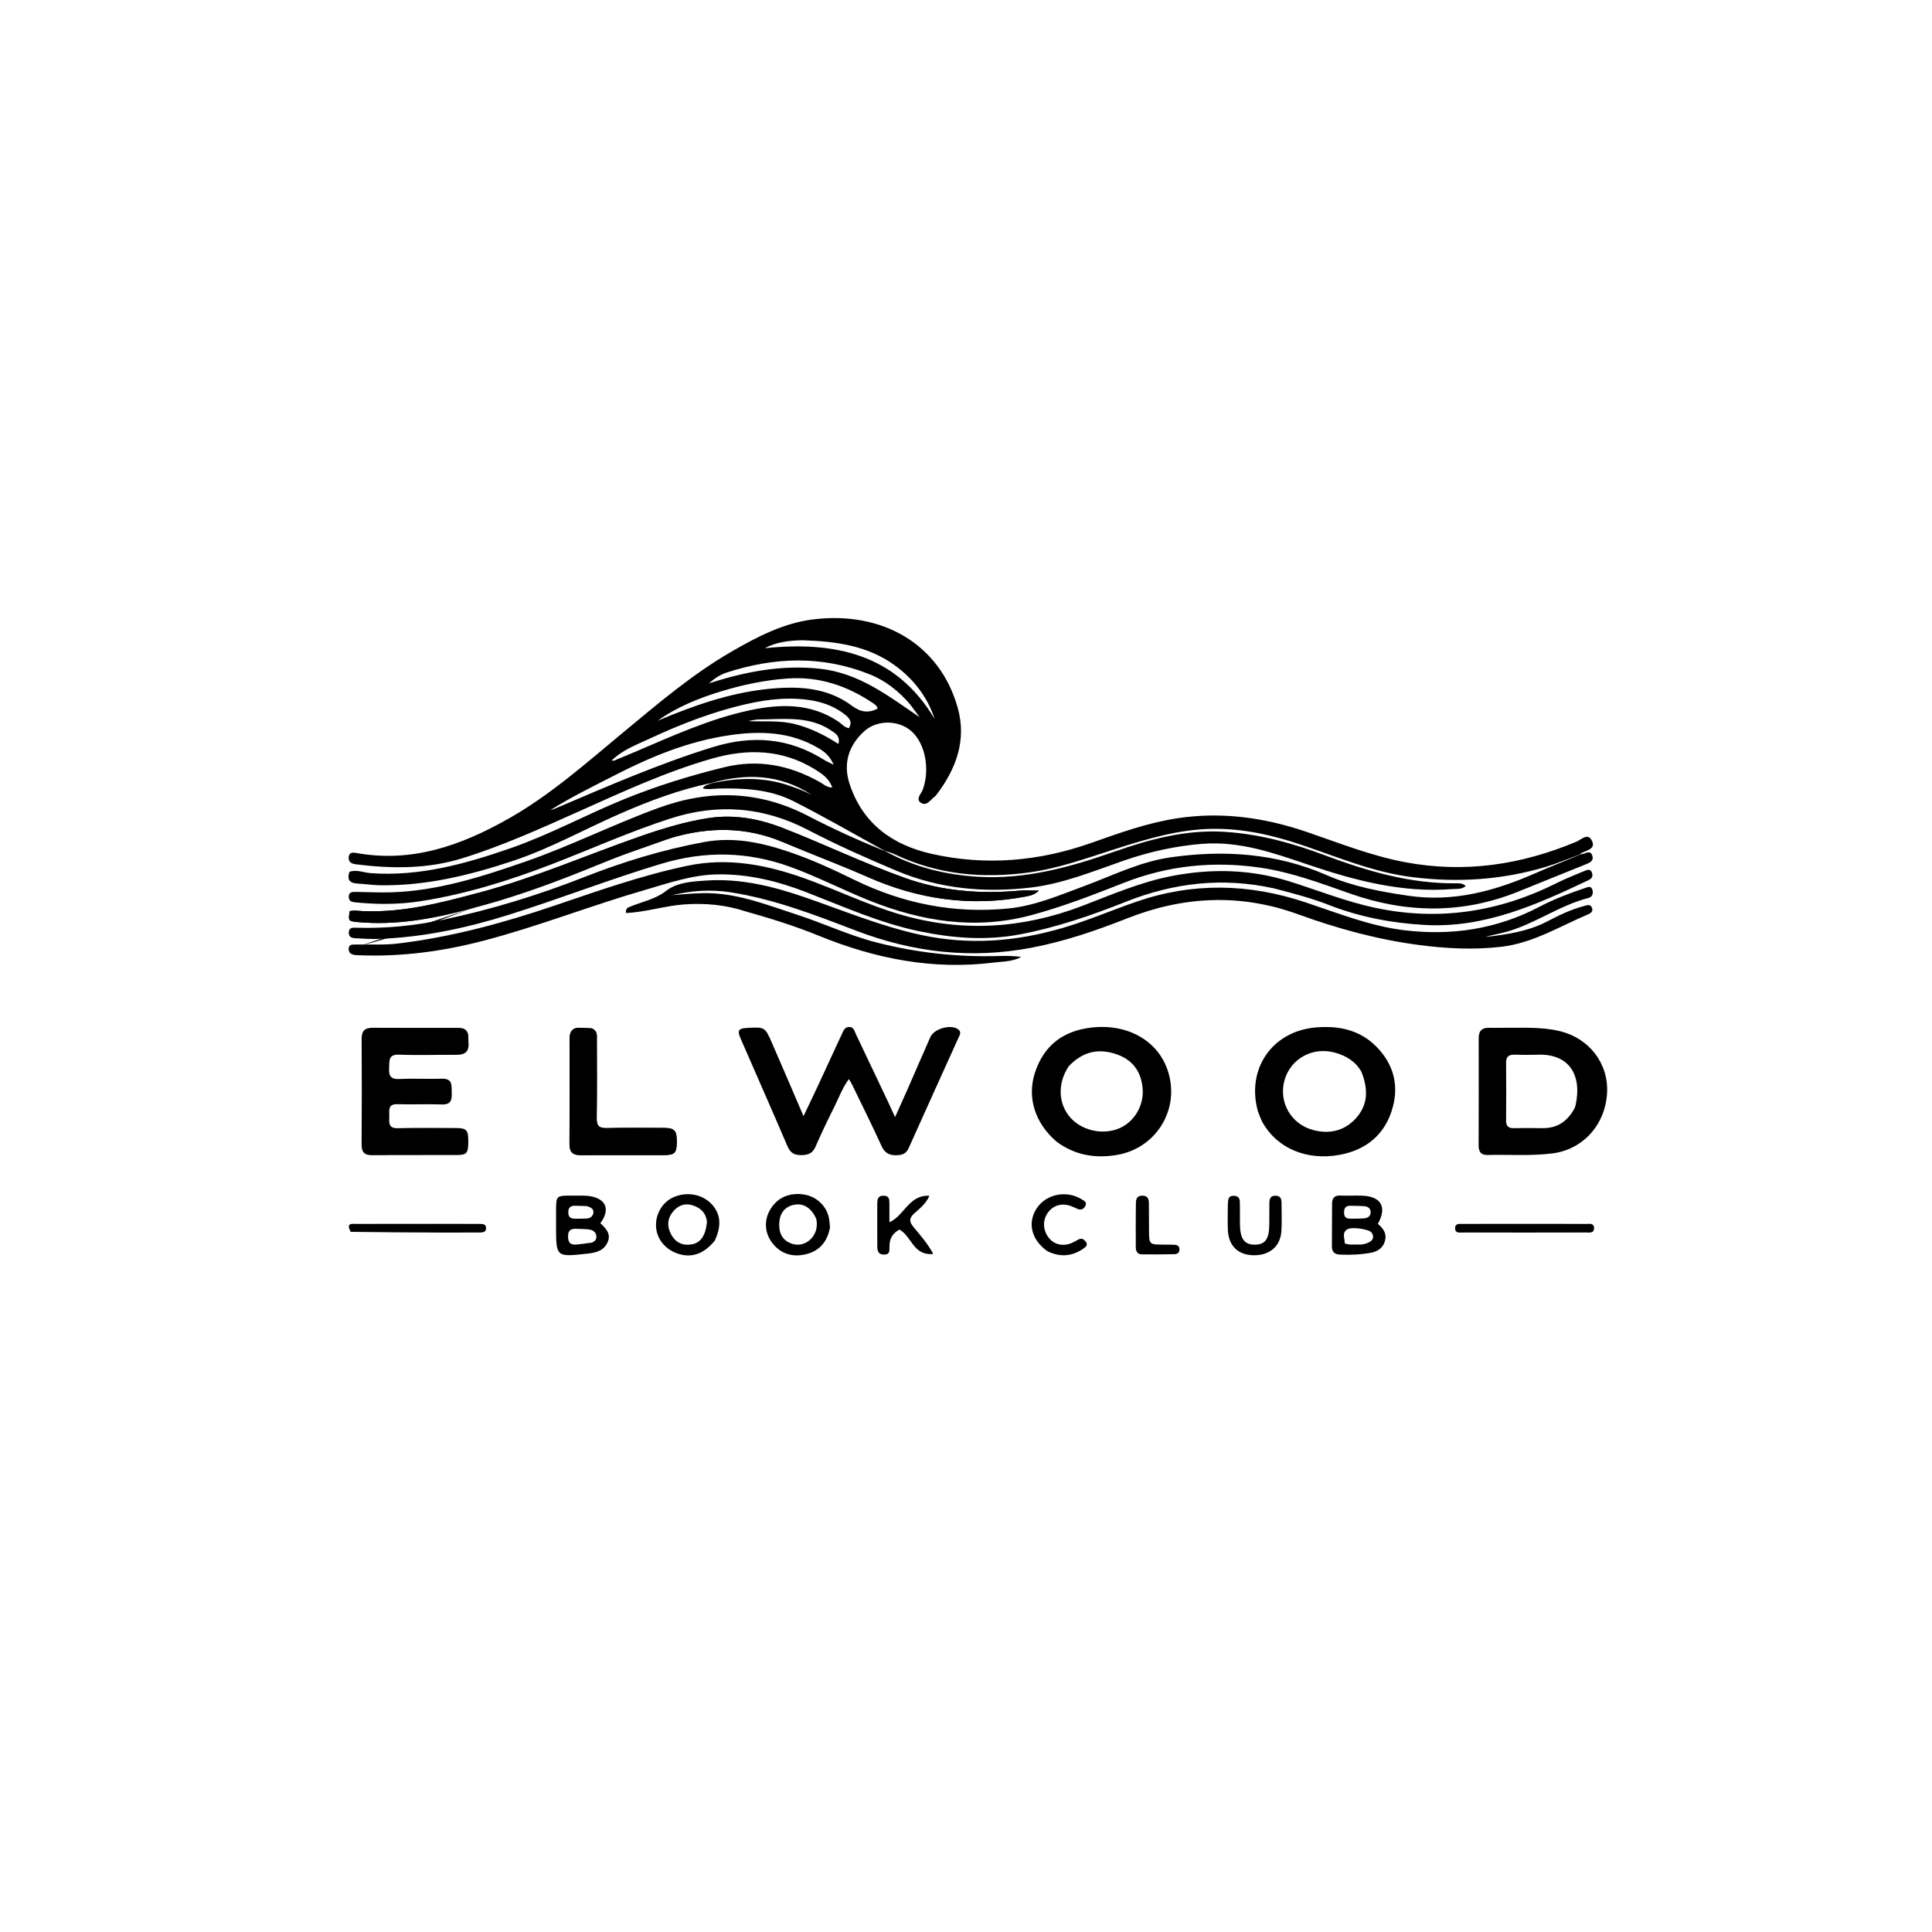
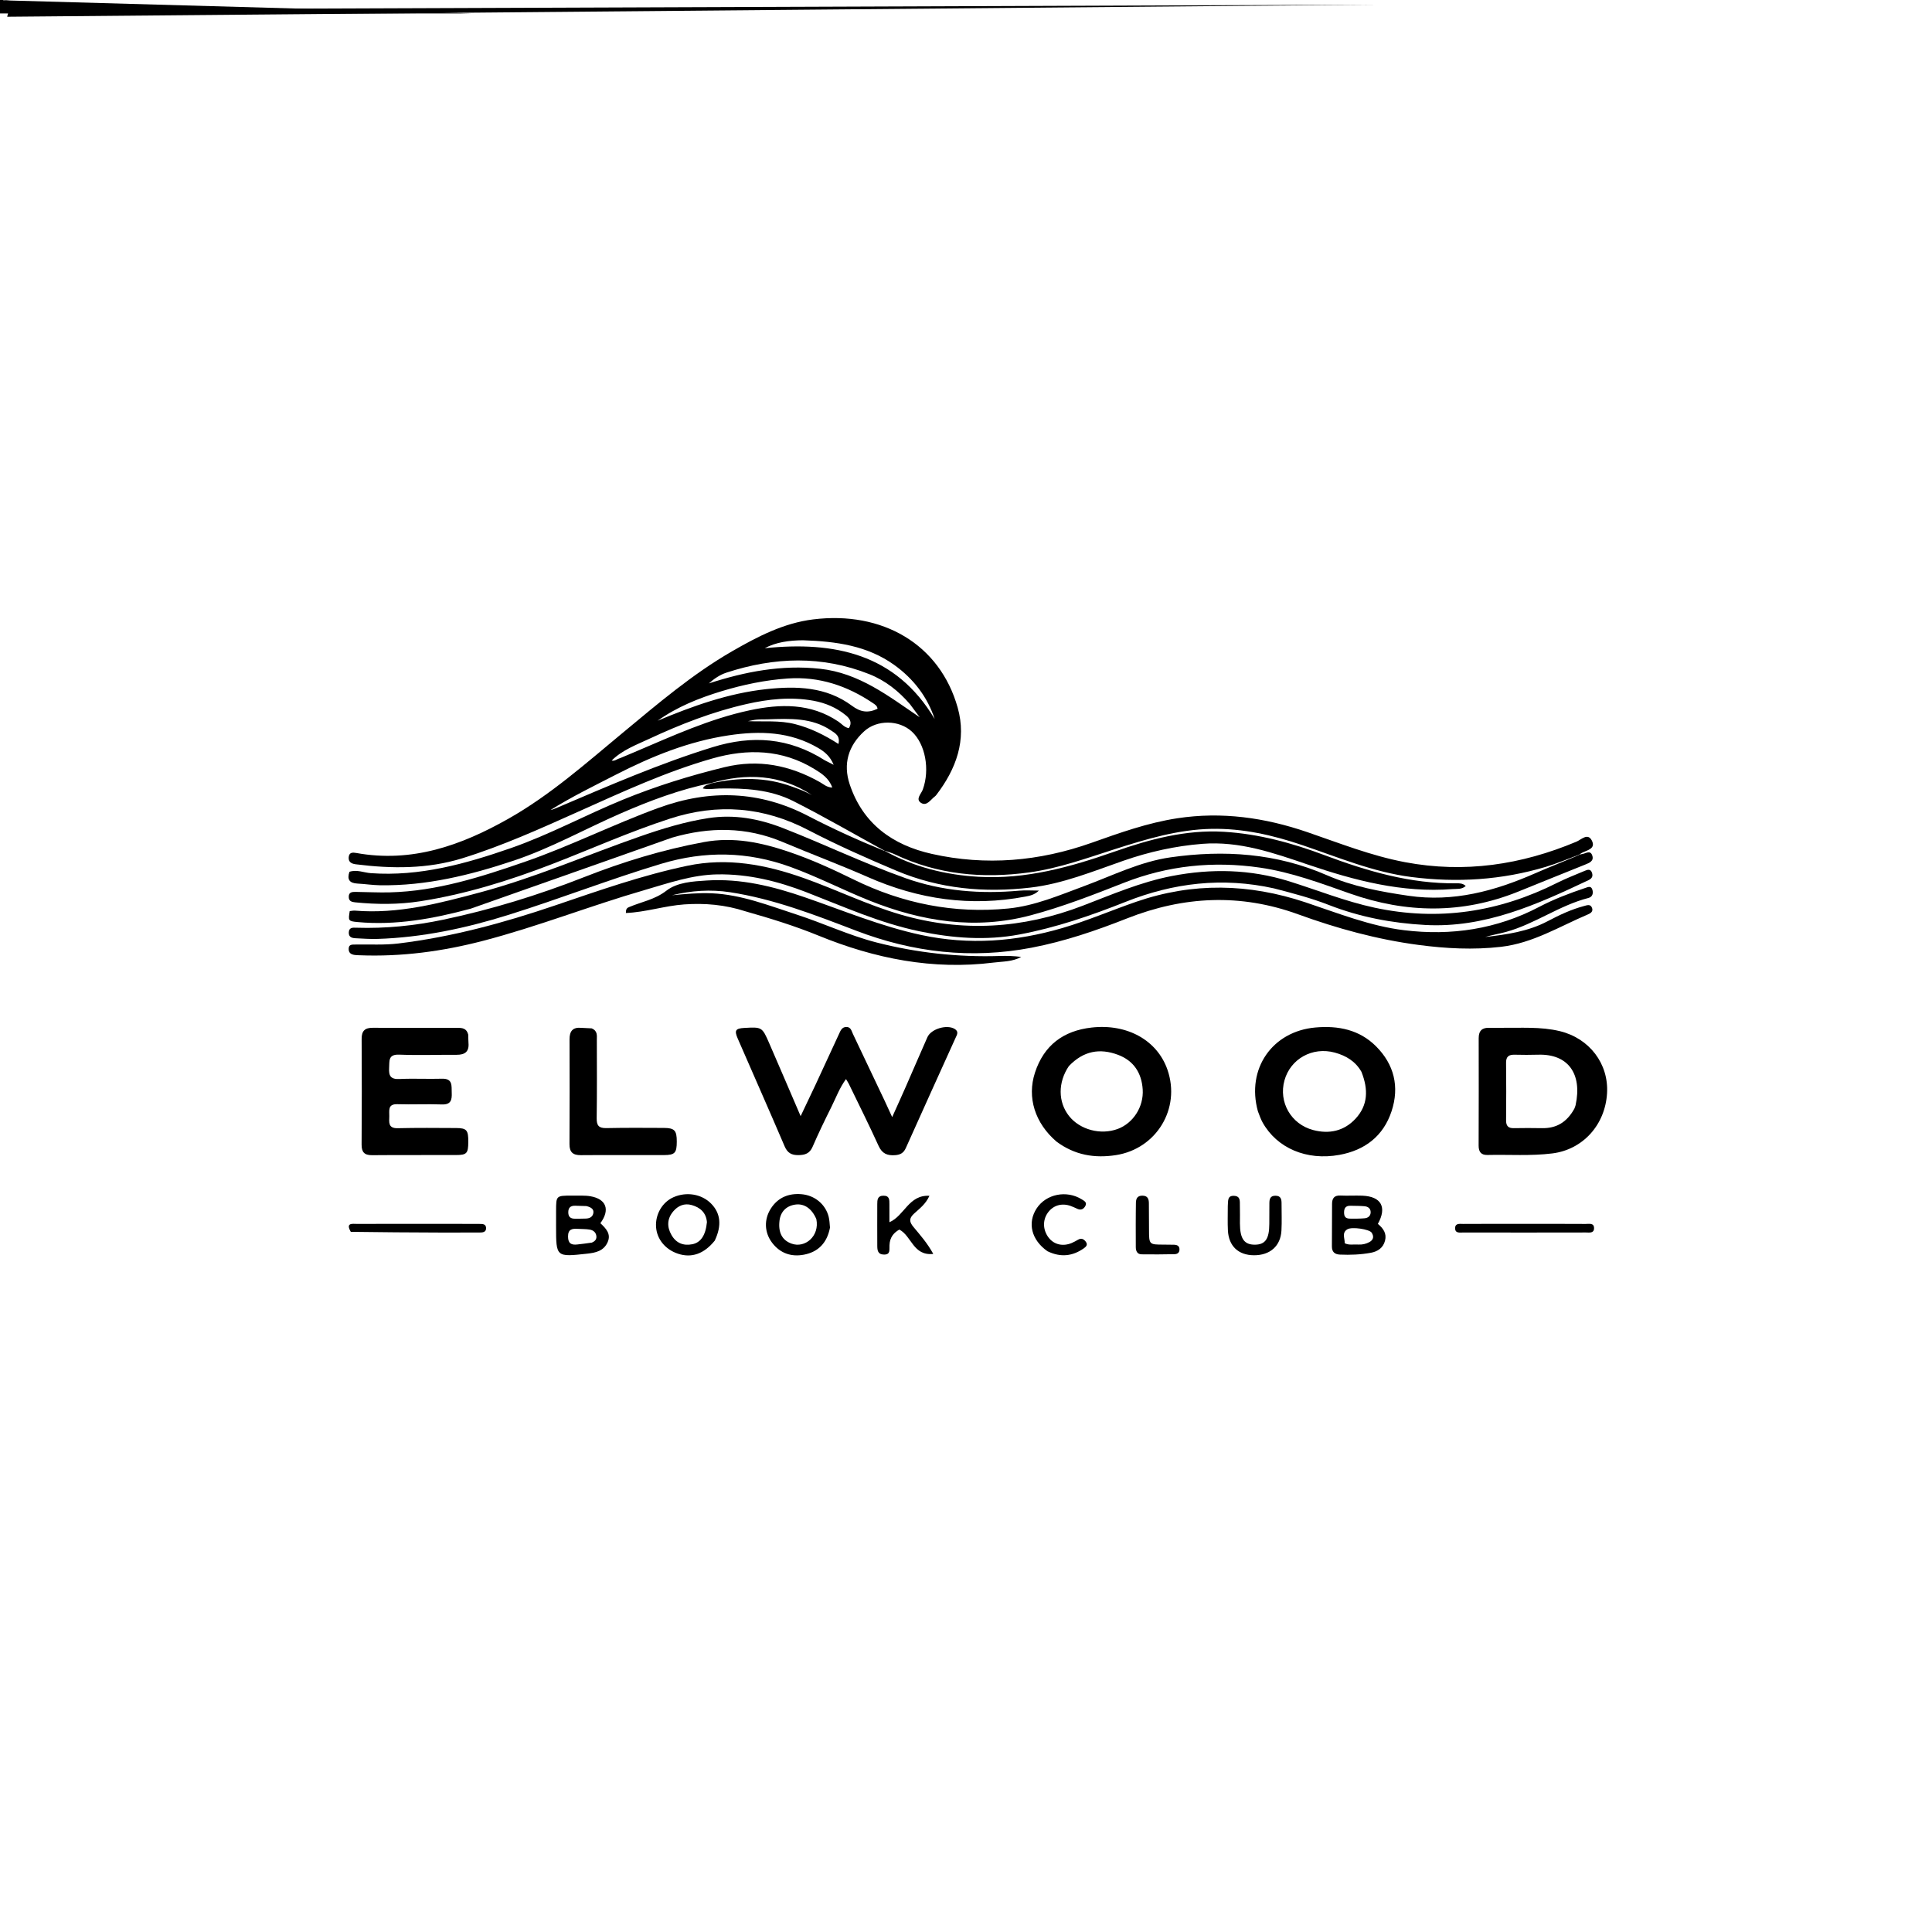
<svg xmlns="http://www.w3.org/2000/svg" viewBox="0 0 1024 1024" xml:space="preserve">
-   <path d="M837.057 452.98c-5.924 2.178-11.753 4.672-17.788 6.479-23.26 6.965-46.942 8.447-71.027 5.4-20.364-2.576-39.074-10.534-58.258-17.016-15.512-5.241-31.349-8.848-47.867-8.532-17.68.34-34.339 5.356-51.008 10.686-15.013 4.8-29.891 10.246-45.638 12.403-24.585 3.366-48.428 1.222-71.12-9.551-1.493-.709-3.1-1.175-5.01-1.801-.355-.047-.325-.02-.325-.02-16.185-8.87-32.156-18.164-48.626-26.47-12.121-6.112-25.573-6.865-38.99-6.633-2.889.05-5.801.678-8.894-.024.99-1.993 2.716-1.85 4.634-2.76 14.907-3.234 28.986-3.31 42.811 1.837 1.865.694 3.754 1.334 5.585 2.108 1.622.686 3.179 1.524 4.764 2.295-16.702-11.05-34.684-11.646-53.296-6.365-16.725 3.412-32.607 9.376-48.182 16.176-18.903 8.254-36.945 18.41-56.619 24.984-23.02 7.691-46.348 13.416-70.815 13.03-3.984-.064-7.956-.69-11.942-.896-4.217-.219-5.627-2.16-4.234-6.238 3.914-1.317 7.61.455 11.346.721 25.872 1.846 50.1-4.902 74.16-13.263 20.52-7.13 39.566-17.548 59.59-25.74 17.428-7.129 35.38-12.705 53.694-17.168 18-4.387 34.635-1.033 50.505 7.885 1.945 1.093 3.674 2.826 6.613 2.913-1.74-5.009-5.698-7.511-9.542-9.859-17.074-10.427-35.41-10.849-53.993-5.553-24.566 7-47.716 17.732-70.966 28.146-20.212 9.053-40.415 18.193-61.605 24.754-18.453 5.712-37.398 5.581-56.38 3.19-1.95-.245-4.04-.947-3.825-3.701.211-2.72 2.146-2.641 4.022-2.302 29.415 5.329 55.463-3.922 80.557-18.103 22.226-12.561 41.137-29.399 60.627-45.553 18.59-15.407 36.979-31.122 58.021-43.253 13.48-7.77 27.306-14.952 42.96-16.891 36.658-4.541 67.125 13.067 76.604 46.787 4.83 17.182-.8 32.494-11.336 46.264-.201.263-.424.528-.69.72-2.3 1.67-4.334 5.457-7.44 3.456-3.043-1.96.167-4.804.98-7.064 3.824-10.611 1.355-24.15-5.84-30.728-6.792-6.208-18.387-6.343-25.174-.187-8.507 7.715-11.328 17.364-7.753 28.125 6.972 20.989 22.79 32.274 43.584 36.924 28.677 6.414 56.856 3.938 84.53-5.854 14.894-5.27 29.79-10.63 45.529-13.037 23.587-3.608 46.459-.336 68.799 7.307 17.155 5.87 33.986 12.59 51.952 15.973 31.498 5.932 61.567 1.401 90.823-10.88 2.537-1.066 5.961-4.814 8.12-.64 2.297 4.442-2.516 5.152-5.318 6.593-.296.152-.57.345-1.102.734-.248.215-.207.191-.207.191M437.22 403.011l4.644 2.358c-1.925-4.623-4.833-6.95-8.145-8.892-14.88-8.725-30.83-9.215-47.404-6.746-21.396 3.187-40.992 11.188-60.044 20.95-11.631 5.96-23.378 11.696-34.493 18.643 1.294-.245 2.454-.774 3.628-1.273 27.107-11.541 54.093-23.328 82.332-32.041 20.81-6.42 40.34-5.162 59.482 7m27.893-27.35c-.14-1.535-1.362-2.272-2.424-2.99-13.622-9.213-28.568-14.206-45.107-13.062-11.952.827-23.67 3.262-35.159 6.757-12.021 3.658-23.567 8.293-33.872 15.634 18.586-7.782 37.478-14.564 57.625-16.747 15.949-1.728 31.808-1.29 45.382 8.825 4.432 3.302 8.407 4.031 13.555 1.582M328.68 401.835c2.604-1.096 5.212-2.184 7.813-3.29 19.88-8.45 39.585-17.529 60.822-22.066 16.225-3.467 32.387-3.907 47.099 6.022 1.722 1.163 3.078 3.017 5.504 3.452 1.852-2.937.601-5.036-1.64-6.861-5.013-4.084-10.789-6.518-17.112-7.68-12.002-2.204-23.913-.887-35.607 1.772-17.89 4.069-34.934 10.709-51.544 18.451-6.885 3.21-14.117 5.837-19.822 11.463 1.637.452 2.61-.75 4.487-1.263m153.606-28.628c-5.97-6.914-12.95-12.472-21.505-15.875-25.14-9.998-50.427-9.108-75.75-.824-3.48 1.14-6.557 3.25-9.318 5.712 19.206-6.218 38.512-9.973 58.888-7.765 20.863 2.262 36.387 14.561 52.837 25.684-1.563-2.134-3.127-4.268-5.152-6.932m-56.68-33.849c-7.32.034-14.415 1.031-20.287 4.215 36.79-3.827 69.484 2.854 90.068 37.522-3.715-11.471-11.085-21.284-21.53-28.738-14.15-10.1-30.511-12.423-48.25-12.999m-18.98 41.905c-1.829.036-3.667-.026-5.485.138-1.576.142-3.13.542-4.692.828 8.404.363 16.739-.525 24.925 1.564 8.16 2.083 15.647 5.78 23.02 10.521 1.036-4.393-1.766-5.705-4.022-7.22-10.054-6.75-21.432-6.248-33.745-5.83z" />
-   <path d="M395.11 483.022c-10.835-3.525-21.55-4.43-32.46-3.666-10.36.726-20.424 4.137-30.908 4.553-.082-2.411.854-2.78 1.787-3.176 6.554-2.783 13.537-3.898 19.636-8.622 5.81-4.5 13.932-4.955 21.51-5.432 18-1.134 35.02 3.084 51.823 8.878 20.446 7.051 40.421 15.416 61.73 19.997 25.447 5.471 50.268 3.54 74.988-3.712 13.285-3.897 25.98-9.4 39.043-13.903 29.988-10.338 59.663-9.683 89.656.31 17.178 5.724 34.173 12.578 52.31 14.786 24.999 3.044 49.072-.548 71.547-12.351 7.866-4.13 16.079-7.242 24.45-10.047 1.373-.46 3.06-1.296 3.746.852.631 1.973.07 3.905-2.054 4.446-15.455 3.936-28.44 13.84-43.77 18.023-3.627.99-7.357 1.597-10.97 2.663 11.414-1.28 22.746-2.896 33.114-8.365 6.197-3.269 12.514-6.258 19.325-8.057 1.603-.423 3.408-1.186 4.213 1.06.658 1.835-.696 2.764-2.147 3.379-15.106 6.401-29.208 15.247-46.094 17.194-14.709 1.697-29.226.92-43.785-1.006-21.894-2.895-43.07-8.697-63.762-16.222-30.578-11.121-60.702-9.673-90.71 2.178-16.42 6.484-33.098 12.173-50.52 15.51-31.966 6.123-62.841 2.557-93.145-9.045-21.756-8.33-43.56-16.808-66.773-20.357-10.253-1.568-20.558-.868-30.696 1.604 6.992-.646 13.996-1.336 21.013-1.032 15.718.68 30.214 6.461 44.915 11.235 14.244 4.625 27.854 11.082 42.419 14.824 21.435 5.508 43.205 7.86 65.32 7.174 3.79-.117 7.587-.016 11.418.489-4.611 2.59-9.756 2.384-14.667 3-32.249 4.041-62.961-2.102-92.748-14.274-12.498-5.107-25.382-9.096-38.755-12.888z" />
-   <path d="M675.26 470.868c-27.278-6.06-53.308-2.958-78.712 7.148-18.271 7.269-36.834 13.635-56.221 17.275-17.788 3.34-35.39 1.97-53.009-1.687-20.87-4.333-40.165-13.042-59.861-20.684-15.163-5.883-30.8-9.741-47.173-9.484-13.482.212-26.121 4.68-38.898 8.386-28.611 8.298-56.366 19.278-85.236 26.809-21.593 5.633-43.386 8.56-65.683 7.675-.831-.033-1.67-.04-2.491-.16-1.806-.267-3.168-1.016-3.175-3.146-.01-2.534 1.784-2.338 3.48-2.373 7.647-.155 15.28.361 22.945-.573 28.402-3.46 55.833-10.935 82.808-20.1 23.169-7.873 46.233-16.019 70.232-21.071 21.25-4.473 41.575-.643 61.697 6.488 17.26 6.117 33.734 14.238 51.38 19.374 32.733 9.527 64.748 7.481 96.43-4.658 15.518-5.947 30.814-12.586 47.291-15.774 20.963-4.055 41.621-3.621 62.12 2.772 15.082 4.704 29.749 10.64 45.296 13.987 33.968 7.314 66.08 2.328 96.883-13.165 4.75-2.39 9.75-4.285 14.648-6.375 1.443-.615 2.999-1.079 3.73.942.652 1.802.153 3.1-1.762 4.007-27.467 13.011-55.076 25.477-86.58 23.771-17.562-.951-34.663-4.192-51.086-10.6-9.332-3.642-18.984-6.175-29.054-8.784z" />
-   <path d="M249.48 481.617c-19.943 5.374-39.698 8.982-60.069 7.083-4.85-.453-4.87-.736-4.043-5.798.896-.087 1.87-.33 2.819-.25 22.863 1.887 44.546-3.851 66.33-9.678 29.043-7.769 56.524-19.838 84.807-29.68 11.765-4.095 23.703-7.761 36.103-9.674 13.76-2.123 26.858.327 39.61 5.3 21.716 8.466 42.741 18.629 64.717 26.459 19.653 7.003 39.914 8.536 60.562 6.69 3.186-.285 6.42-.04 10.318-.04-2.381 2.315-4.836 2.741-7.2 3.19-28.883 5.492-56.537 1.486-83.35-10.313-14.925-6.569-30.223-12.288-45.254-18.624-19.294-8.134-38.792-8.077-58.624-2.317-16.511z" />
-   <path d="M836.998 453.019c.468-.104.948-.283 1.44-.331 1.917-.187 4.44-2.394 5.498.757.972 2.9-1.464 3.887-3.788 4.812-11.906 4.74-23.76 9.613-35.65 14.392-29.47 11.844-59.116 11.436-88.813 1.001-15.701-5.517-31.246-11.392-47.875-13.795-24.762-3.579-48.814-1.122-72.062 8.02-16.28 6.403-32.58 12.77-49.486 17.263-29.377 7.809-57.806 3.261-85.49-7.83-14.056-5.63-27.516-12.627-41.8-17.816-22.755-8.266-45.314-8.63-68.496-1.672-27.284 8.19-53.803 18.584-80.969 27.086-22.662 7.092-45.7 11.997-69.503 12.744-3.82.12-7.655-.175-11.48-.354-1.937-.091-3.743-.521-3.658-3.073.092-2.762 2.19-2.566 3.983-2.51 15.562.494 30.903-1.059 46.143-4.27 25.49-5.37 50.3-13 74.504-22.512 20.667-8.122 41.701-14.573 63.596-18.613 15.771-2.91 30.41.222 45.025 5.166 11.85 4.008 23.195 9.204 34.425 14.718 25.85 12.695 53.221 18.171 81.903 15.317 13.989-1.392 27.02-7.006 40.129-11.856 15.127-5.597 29.703-12.967 45.871-15.262 28.348-4.025 56.064-2.207 82.719 9.437 13.813 6.035 28.547 8.773 43.41 10.945 23.646 3.455 45.539-2.463 66.894-11.83 7.615-3.34 15.379-6.343 23.332-9.737.257-.237.216-.213.198-.197z" />
-   <path d="M468.967 450.992c15.4 8.56 31.993 12.698 49.55 13.72 25.181 1.465 48.817-5.145 72.153-13.323 18.817-6.594 37.858-11.72 58.043-10.52 18.46 1.099 36.094 5.925 53.31 12.383 22.563 8.465 45.467 15.208 69.894 14.922 1.604-.02 3.343-.069 4.956 1.406-2.108 1.959-4.662 1.463-6.998 1.648-26.66 2.106-51.886-4.565-76.718-13.001-18.178-6.176-36.187-12.527-55.872-10.978-14.365 1.131-28.256 4.231-41.84 8.957-16.177 5.629-32.176 12.242-49.292 14.234-24.3 2.828-48.134.718-71.048-8.938-15.809-6.663-31.479-13.619-46.676-21.53-23.716-12.349-47.885-14.336-73.392-6.062-21.427 6.952-41.915 16.175-62.875 24.247-22.57 8.692-45.592 15.834-69.555 19.545-11.407 1.767-22.883 1.713-34.36.556-1.793-.18-3.344-.598-3.398-2.808-.067-2.717 1.901-2.743 3.783-2.723 5.995.066 11.996.394 17.985.244 24.984-.626 48.431-8.183 71.734-16.257 24.089-8.345 46.89-19.876 70.855-28.58 27.151-9.863 53.406-9.043 79.187 4.374 12.994 6.762 26.347 12.792 40.254 18.46.369.06.339.033.32.024zM470.496 583.599a2793.75 2793.75 0 0 1 3.905 8.488c2.58-5.748 4.87-10.758 7.084-15.802 3.883-8.843 7.677-17.725 11.59-26.555 1.97-4.443 10.427-6.9 14.516-4.335 2.287 1.435 1.094 3.165.36 4.79-8.774 19.422-17.612 38.813-26.304 58.27-1.209 2.706-2.98 3.624-5.757 3.814-4.077.28-6.812-.799-8.674-4.894-5.027-11.062-10.478-21.932-15.775-32.871-.353-.729-.82-1.402-1.515-2.576-3.457 4.739-5.305 9.875-7.703 14.685-3.489 7-6.912 14.045-10.012 21.223-1.545 3.577-4.034 4.36-7.498 4.4-3.574.04-5.784-1.088-7.293-4.618-8.181-19.135-16.621-38.158-24.915-57.246-1.847-4.249-1.1-5.297 3.54-5.55 9.36-.512 9.417-.537 13.237 8.232 5.448 12.504 10.8 25.049 16.601 38.524 2.864-6.031 5.413-11.316 7.89-16.635 4.148-8.905 8.249-17.833 12.374-26.75.839-1.813 1.53-3.893 4.022-3.878 2.366.013 2.698 2.16 3.457 3.755 5.582 11.725 11.14 23.461 16.87 35.529zM795.053 544.759c10.94.138 21.444-.719 31.761 1.788 15.628 3.797 25.876 17.281 24.957 32.875-.996 16.875-12.888 29.903-29.009 31.913-11.44 1.427-22.923.548-34.384.823-3.436.082-4.682-1.73-4.672-4.976.053-18.963.087-37.927.03-56.89-.012-4.111 1.937-5.715 5.836-5.534 1.66.077 3.326.005 5.48 0m39.375 42.893c.227-.625.53-1.234.67-1.879 3.604-16.579-3.923-27.243-19.806-26.76-4.155.126-8.32.113-12.476.009-3.041-.076-4.607.904-4.567 4.27.123 10.147.103 20.297.006 30.444-.028 2.951 1.062 4.272 4.07 4.214 4.99-.096 9.983-.094 14.972-.001 7.54.139 13.116-3.037 17.13-10.297zM248.17 548.367c.083 1.778.018 3.117.138 4.44.416 4.598-1.918 6.278-6.226 6.257-10.16-.048-20.332.323-30.475-.078-5.98-.236-5.126 3.344-5.362 7.064-.265 4.179.828 6.072 5.484 5.847 7.477-.362 14.99.07 22.478-.155 5.851-.175 5.073 3.717 5.218 7.408.15 3.819-.364 6.414-5.261 6.23-7.817-.296-15.66.127-23.479-.133-5.294-.176-4.278 3.357-4.344 6.385-.07 3.155-.714 6.456 4.434 6.337 10.32-.24 20.651-.153 30.977-.09 5.66.034 6.503 1.114 6.45 7.472-.05 5.953-.792 6.825-6.492 6.845-14.823.054-29.648-.055-44.47.077-4.103.037-5.61-1.6-5.584-5.64.117-18.653.142-37.308.02-55.961-.028-4.333 1.737-5.952 5.943-5.924 14.989.099 29.979.04 44.969.038 2.436 0 4.742.218 5.582 3.58zM666.71 588.996c-6.224-22.514 7.628-42.356 30.43-44.4 12.167-1.09 23.373 1.157 32.176 9.955 9.614 9.61 12.53 21.462 8.235 34.451-4.368 13.216-14.191 20.65-27.616 23.102-17.478 3.194-33.17-3.607-40.764-17.236-.963-1.729-1.585-3.647-2.462-5.872m54.893-20.893c-3.154-5.57-8.179-8.592-14.15-10.212-11.82-3.206-23.49 3.29-26.668 14.767-3.177 11.473 3.443 23.185 15.246 26.292 8.457 2.226 16.32.562 22.408-5.99 6.608-7.11 6.896-15.442 3.164-24.857zM559.99 605.09c-11.459-9.827-15.719-23.407-11.443-36.542 4.733-14.539 15.062-22.25 30.058-23.93 18.903-2.118 34.794 6.78 40.19 22.402 7.089 20.52-5.811 41.853-27.322 45.212-11.31 1.766-21.83.023-31.482-7.142m6.51-40.01c-5.817 8.603-5.768 19.014.126 26.443 5.782 7.288 16.758 10.195 25.803 6.835 8.138-3.024 13.82-11.681 13.226-20.931-.559-8.686-4.726-15.225-13.095-18.358-9.59-3.59-18.294-2.152-26.06 6.01z" />
-   <path d="M249.48 481.617c-19.943 7.572-38.302 14.468-58.579 19.636zM313.568 545.048c3.284 1.326 2.762 3.883 2.767 6.144.027 13.828.116 27.66-.08 41.485-.056 3.887 1.145 5.323 5.11 5.24 10.159-.216 20.325-.142 30.488-.093 5.692.027 6.868 1.356 6.855 7.263-.013 5.998-1 7.114-6.85 7.131-14.662.043-29.325-.083-43.986.043-4.247.036-6.057-1.602-6.036-5.871.092-18.494.106-36.989.03-55.482-.018-4.423 1.723-6.556 6.268-6.134 1.654.153 3.327.11 5.434.274zM730.3 648.68c2.958z" />
-   <path d="M249.48 481.617c-19.943 5.374-39.698 8.982-60.069 7.083-4.85-.453-4.87-.736-4.043-5.798.896-.087 1.87-.33 2.819-.25 22.863 1.887 44.546-3.851 66.33-9.678 29.043-7.769 56.524-19.838 84.807-29.68 11.765-4.095 23.703-7.761 36.103-9.674 13.76-2.123 26.858.327 39.61 5.3 21.716 8.466 42.741 18.629 64.717 26.459 19.653 7.003 39.914 8.536 60.562 6.69 3.186-.285 6.42-.04 10.318-.04-2.381 2.315-4.836 2.741-7.2 3.19-28.883 5.492-56.537 1.486-83.35-10.313-14.925-6.569-30.223-12.288-45.254-18.624-19.294-8.134-38.792-8.077-58.624-2.317-16.511 4.796-32.222 11.682-48.147 18.016-19.038 7.572-38.302 14.468-58.579 19.636zM313.568 545.048c3.284 1.326 2.762 3.883 2.767 6.144.027 13.828.116 27.66-.08 41.485-.056 3.887 1.145 5.323 5.11 5.24 10.159-.216 20.325-.142 30.488-.093 5.692.027 6.868 1.356 6.855 7.263-.013 5.998-1 7.114-6.85 7.131-14.662.043-29.325-.083-43.986.043-4.247.036-6.057-1.602-6.036-5.871.092-18.494.106-36.989.03-55.482-.018-4.423 1.723-6.556 6.268-6.134 1.654.153 3.327.11 5.434.274zM730.3 648.68c2.958 2.46 4.746 5.127 3.803 8.876-.975 3.882-3.948 5.786-7.526 6.441-5.403.99-10.904 1.206-16.408.962-2.807-.124-4.258-1.462-4.233-4.373.061-7.489.075-14.978.084-22.468.003-3.018 1.177-4.615 4.487-4.456 3.82.183 7.66-.076 11.482.07 10.099.382 13.245 6.092 8.31 14.948m-10.15 10.958c2.03.096 3.97-.38 5.713-1.338 2.15-1.182 2.444-3.047 1.106-5.006-1.2-1.756-10.364-3.207-12.817-1.757-3.147 1.86-1.289 4.887-1.44 7.39 2.316 1.178 4.495.524 7.437.711m-4.268-20.558c-3.012-.135-3.626 1.704-3.465 4.196.168 2.615 2.087 2.65 3.963 2.644 2.323-.007 4.658.018 6.964-.21 1.828-.179 3.157-1.315 3.136-3.259-.022-1.977-1.44-2.951-3.264-3.121-2.145-.2-4.31-.19-7.334-.25zM303.03 633.692c3.644.094 6.87-.186 9.95.355 8.386 1.475 10.485 7.145 5.233 14.278 2.883 2.714 5.877 5.66 3.791 10.187-2.092 4.541-6.266 5.462-10.756 5.955-16.508 1.811-16.504 1.856-16.518-14.313-.002-2.832-.005-5.664.005-8.496.027-7.933.03-7.933 8.296-7.966m10.605 24.925c1.724-.673 2.78-1.815 2.406-3.78-.356-1.874-1.814-2.847-3.466-3.127-2.095-.356-4.265-.26-6.4-.393-2.944-.184-5.12.157-5.102 4.085.017 3.74 1.808 4.559 4.955 4.19 2.289-.267 4.58-.52 7.607-.975m-2.841-19.377c-1.987-.06-3.973-.135-5.96-.174-2.416-.046-3.676 1.01-3.635 3.579.038 2.344 1.238 3.283 3.406 3.289 1.988.005 3.978.007 5.964-.068 1.784-.067 3.374-.744 3.843-2.58.57-2.23-.834-3.35-3.618-4.046zM439.912 650.665c-1.552 8.096-6.22 12.9-13.812 14.342-6.664 1.266-12.552-.691-16.811-6.253-4.157-5.427-4.443-12.367-.738-18.181 3.772-5.92 9.526-8.195 16.243-7.624 7.172.61 12.775 5.472 14.406 11.917.444 1.752.524 3.597.712 5.799m-7.23-4.492c-2.366-5.618-6.458-8.426-11.237-7.708-4.737.71-7.738 3.803-8.294 8.546-.731 6.242 1.373 10.282 6.281 12.104 7.236 2.686 15.07-3.962 13.25-12.942zM378.839 657.555c-5.692 7.067-12.31 9.334-19.51 6.935-6.692-2.23-11.175-7.702-11.605-14.167-.448-6.729 3.326-13.163 9.255-15.78 6.875-3.034 14.9-1.681 19.886 3.352 5.063 5.112 5.794 11.6 1.974 19.66m-4.15-9.813c-.441-5.011-3.542-7.767-8.058-9.036-3.928-1.104-7.27.34-9.811 3.364-3.271 3.892-3.405 8.173-.908 12.522 2.464 4.29 6.284 5.817 11.027 4.879 4.458-.882 7.078-4.712 7.75-11.729zM471.45 659.994c-.154 2.41.64 4.99-2.893 4.952-3.347-.036-3.58-2.274-3.58-4.776 0-7.315-.063-14.63-.006-21.945.017-2.16.018-4.465 3.27-4.48 3.312-.016 3.139 2.268 3.162 4.453.032 3.129.008 6.258.008 9.607 7.978-3.428 10.207-14.631 21.212-14.01-2.02 4.489-5.33 6.843-8.15 9.44-2.772 2.551-2.535 4.402-.343 7.048 3.552 4.288 7.308 8.467 10.53 14.328-10.718 1.122-11.432-9.516-17.993-12.907-2.864 1.608-5.065 4.015-5.217 8.29zM650.758 639.188c.245-2.697-.344-5.531 3.32-5.369 3.539.157 3.015 2.93 3.083 5.166.097 3.158.016 6.321.028 9.482.032 8.11 2.283 11.285 7.95 11.24 5.508-.044 7.601-3.075 7.617-11.014.007-3.66.015-7.32.04-10.98.014-2.18.419-3.977 3.247-3.95 2.803.028 3.21 1.79 3.206 3.989-.01 4.824.206 9.66-.055 14.47-.447 8.228-6.049 13.127-14.567 13.09-8.255-.036-13.403-4.852-13.813-13.172-.205-4.15-.053-8.316-.056-12.952zM555.17 663.173c-8.554-5.982-10.72-15.097-5.707-22.718 5.016-7.626 15.844-9.793 23.898-4.773 1.264.788 2.881 1.566 1.932 3.428-.812 1.593-2.202 2.5-4.14 1.652-1.217-.534-2.412-1.131-3.662-1.576-4.862-1.73-9.501-.272-12.282 3.809-2.683 3.935-2.43 9.078.639 13.032 2.827 3.641 7.45 4.74 12.145 2.81 1.223-.502 2.371-1.194 3.533-1.837 1.648-.91 2.87-.263 3.895 1.041 1.332 1.693.252 2.75-1.064 3.664-5.962 4.134-12.234 4.841-19.188 1.468zM601.966 649c.028-4.162.02-7.827.09-11.49.043-2.25.793-3.832 3.51-3.782 2.746.05 3.337 1.748 3.363 3.949.055 4.663.062 9.326.073 13.99.017 7.997.012 7.993 7.778 8.004 1.832.003 3.665.012 5.496.067 1.684.052 2.934.645 2.872 2.629-.054 1.71-1.238 2.352-2.651 2.377-5.824.1-11.65.181-17.473.076-2.26-.04-3.02-1.767-3.03-3.83-.019-3.832-.021-7.662-.028-11.99zM805 648.67c12.143.003 23.786-.032 35.429.047 1.8.013 4.575-.708 4.448 2.421-.108 2.637-2.604 2.099-4.304 2.103-21.623.047-43.245.055-64.868.005-1.822-.004-4.576.649-4.457-2.435.1-2.623 2.598-2.088 4.311-2.099 9.647-.06 19.294-.036 29.441-.041zM185.934 652.896c-2.927-5.021.976-4.187 3.373-4.196 17.638-.07 35.276-.03 52.915-.024 3.993.002 7.987-.015 11.98.034 1.487.019 3.285-.033 3.421 2.013.156 2.344-1.676 2.539-3.426 2.543-6.988.019-13.977.038-20.966.011-15.637-.058-31.274-.144-47.297-.38z" />
+   <path className="first-wave" d="M837.057 452.98c-5.924 2.178-11.753 4.672-17.788 6.479-23.26 6.965-46.942 8.447-71.027 5.4-20.364-2.576-39.074-10.534-58.258-17.016-15.512-5.241-31.349-8.848-47.867-8.532-17.68.34-34.339 5.356-51.008 10.686-15.013 4.8-29.891 10.246-45.638 12.403-24.585 3.366-48.428 1.222-71.12-9.551-1.493-.709-3.1-1.175-5.01-1.801-.355-.047-.325-.02-.325-.02-16.185-8.87-32.156-18.164-48.626-26.47-12.121-6.112-25.573-6.865-38.99-6.633-2.889.05-5.801.678-8.894-.024.99-1.993 2.716-1.85 4.634-2.76 14.907-3.234 28.986-3.31 42.811 1.837 1.865.694 3.754 1.334 5.585 2.108 1.622.686 3.179 1.524 4.764 2.295-16.702-11.05-34.684-11.646-53.296-6.365-16.725 3.412-32.607 9.376-48.182 16.176-18.903 8.254-36.945 18.41-56.619 24.984-23.02 7.691-46.348 13.416-70.815 13.03-3.984-.064-7.956-.69-11.942-.896-4.217-.219-5.627-2.16-4.234-6.238 3.914-1.317 7.61.455 11.346.721 25.872 1.846 50.1-4.902 74.16-13.263 20.52-7.13 39.566-17.548 59.59-25.74 17.428-7.129 35.38-12.705 53.694-17.168 18-4.387 34.635-1.033 50.505 7.885 1.945 1.093 3.674 2.826 6.613 2.913-1.74-5.009-5.698-7.511-9.542-9.859-17.074-10.427-35.41-10.849-53.993-5.553-24.566 7-47.716 17.732-70.966 28.146-20.212 9.053-40.415 18.193-61.605 24.754-18.453 5.712-37.398 5.581-56.38 3.19-1.95-.245-4.04-.947-3.825-3.701.211-2.72 2.146-2.641 4.022-2.302 29.415 5.329 55.463-3.922 80.557-18.103 22.226-12.561 41.137-29.399 60.627-45.553 18.59-15.407 36.979-31.122 58.021-43.253 13.48-7.77 27.306-14.952 42.96-16.891 36.658-4.541 67.125 13.067 76.604 46.787 4.83 17.182-.8 32.494-11.336 46.264-.201.263-.424.528-.69.72-2.3 1.67-4.334 5.457-7.44 3.456-3.043-1.96.167-4.804.98-7.064 3.824-10.611 1.355-24.15-5.84-30.728-6.792-6.208-18.387-6.343-25.174-.187-8.507 7.715-11.328 17.364-7.753 28.125 6.972 20.989 22.79 32.274 43.584 36.924 28.677 6.414 56.856 3.938 84.53-5.854 14.894-5.27 29.79-10.63 45.529-13.037 23.587-3.608 46.459-.336 68.799 7.307 17.155 5.87 33.986 12.59 51.952 15.973 31.498 5.932 61.567 1.401 90.823-10.88 2.537-1.066 5.961-4.814 8.12-.64 2.297 4.442-2.516 5.152-5.318 6.593-.296.152-.57.345-1.102.734-.248.215-.207.191-.207.191M437.22 403.011l4.644 2.358c-1.925-4.623-4.833-6.95-8.145-8.892-14.88-8.725-30.83-9.215-47.404-6.746-21.396 3.187-40.992 11.188-60.044 20.95-11.631 5.96-23.378 11.696-34.493 18.643 1.294-.245 2.454-.774 3.628-1.273 27.107-11.541 54.093-23.328 82.332-32.041 20.81-6.42 40.34-5.162 59.482 7m27.893-27.35c-.14-1.535-1.362-2.272-2.424-2.99-13.622-9.213-28.568-14.206-45.107-13.062-11.952.827-23.67 3.262-35.159 6.757-12.021 3.658-23.567 8.293-33.872 15.634 18.586-7.782 37.478-14.564 57.625-16.747 15.949-1.728 31.808-1.29 45.382 8.825 4.432 3.302 8.407 4.031 13.555 1.582M328.68 401.835c2.604-1.096 5.212-2.184 7.813-3.29 19.88-8.45 39.585-17.529 60.822-22.066 16.225-3.467 32.387-3.907 47.099 6.022 1.722 1.163 3.078 3.017 5.504 3.452 1.852-2.937.601-5.036-1.64-6.861-5.013-4.084-10.789-6.518-17.112-7.68-12.002-2.204-23.913-.887-35.607 1.772-17.89 4.069-34.934 10.709-51.544 18.451-6.885 3.21-14.117 5.837-19.822 11.463 1.637.452 2.61-.75 4.487-1.263m153.606-28.628c-5.97-6.914-12.95-12.472-21.505-15.875-25.14-9.998-50.427-9.108-75.75-.824-3.48 1.14-6.557 3.25-9.318 5.712 19.206-6.218 38.512-9.973 58.888-7.765 20.863 2.262 36.387 14.561 52.837 25.684-1.563-2.134-3.127-4.268-5.152-6.932m-56.68-33.849c-7.32.034-14.415 1.031-20.287 4.215 36.79-3.827 69.484 2.854 90.068 37.522-3.715-11.471-11.085-21.284-21.53-28.738-14.15-10.1-30.511-12.423-48.25-12.999m-18.98 41.905c-1.829.036-3.667-.026-5.485.138-1.576.142-3.13.542-4.692.828 8.404.363 16.739-.525 24.925 1.564 8.16 2.083 15.647 5.78 23.02 10.521 1.036-4.393-1.766-5.705-4.022-7.22-10.054-6.75-21.432-6.248-33.745-5.83z" />
+   <path className="second-wave" d="M395.11 483.022c-10.835-3.525-21.55-4.43-32.46-3.666-10.36.726-20.424 4.137-30.908 4.553-.082-2.411.854-2.78 1.787-3.176 6.554-2.783 13.537-3.898 19.636-8.622 5.81-4.5 13.932-4.955 21.51-5.432 18-1.134 35.02 3.084 51.823 8.878 20.446 7.051 40.421 15.416 61.73 19.997 25.447 5.471 50.268 3.54 74.988-3.712 13.285-3.897 25.98-9.4 39.043-13.903 29.988-10.338 59.663-9.683 89.656.31 17.178 5.724 34.173 12.578 52.31 14.786 24.999 3.044 49.072-.548 71.547-12.351 7.866-4.13 16.079-7.242 24.45-10.047 1.373-.46 3.06-1.296 3.746.852.631 1.973.07 3.905-2.054 4.446-15.455 3.936-28.44 13.84-43.77 18.023-3.627.99-7.357 1.597-10.97 2.663 11.414-1.28 22.746-2.896 33.114-8.365 6.197-3.269 12.514-6.258 19.325-8.057 1.603-.423 3.408-1.186 4.213 1.06.658 1.835-.696 2.764-2.147 3.379-15.106 6.401-29.208 15.247-46.094 17.194-14.709 1.697-29.226.92-43.785-1.006-21.894-2.895-43.07-8.697-63.762-16.222-30.578-11.121-60.702-9.673-90.71 2.178-16.42 6.484-33.098 12.173-50.52 15.51-31.966 6.123-62.841 2.557-93.145-9.045-21.756-8.33-43.56-16.808-66.773-20.357-10.253-1.568-20.558-.868-30.696 1.604 6.992-.646 13.996-1.336 21.013-1.032 15.718.68 30.214 6.461 44.915 11.235 14.244 4.625 27.854 11.082 42.419 14.824 21.435 5.508 43.205 7.86 65.32 7.174 3.79-.117 7.587-.016 11.418.489-4.611 2.59-9.756 2.384-14.667 3-32.249 4.041-62.961-2.102-92.748-14.274-12.498-5.107-25.382-9.096-38.755-12.888z" />
+   <path className="third-wave" d="M675.26 470.868c-27.278-6.06-53.308-2.958-78.712 7.148-18.271 7.269-36.834 13.635-56.221 17.275-17.788 3.34-35.39 1.97-53.009-1.687-20.87-4.333-40.165-13.042-59.861-20.684-15.163-5.883-30.8-9.741-47.173-9.484-13.482.212-26.121 4.68-38.898 8.386-28.611 8.298-56.366 19.278-85.236 26.809-21.593 5.633-43.386 8.56-65.683 7.675-.831-.033-1.67-.04-2.491-.16-1.806-.267-3.168-1.016-3.175-3.146-.01-2.534 1.784-2.338 3.48-2.373 7.647-.155 15.28.361 22.945-.573 28.402-3.46 55.833-10.935 82.808-20.1 23.169-7.873 46.233-16.019 70.232-21.071 21.25-4.473 41.575-.643 61.697 6.488 17.26 6.117 33.734 14.238 51.38 19.374 32.733 9.527 64.748 7.481 96.43-4.658 15.518-5.947 30.814-12.586 47.291-15.774 20.963-4.055 41.621-3.621 62.12 2.772 15.082 4.704 29.749 10.64 45.296 13.987 33.968 7.314 66.08 2.328 96.883-13.165 4.75-2.39 9.75-4.285 14.648-6.375 1.443-.615 2.999-1.079 3.73.942.652 1.802.153 3.1-1.762 4.007-27.467 13.011-55.076 25.477-86.58 23.771-17.562-.951-34.663-4.192-51.086-10.6-9.332-3.642-18.984-6.175-29.054-8.784z" />
+   <path className="forth-wave" d="M249.48 481.617c-19.943 5.374-39.698 8.982-60.069 7.083-4.85-.453-4.87-.736-4.043-5.798.896-.087 1.87-.33 2.819-.25 22.863 1.887 44.546-3.851 66.33-9.678 29.043-7.769 56.524-19.838 84.807-29.68 11.765-4.095 23.703-7.761 36.103-9.674 13.76-2.123 26.858.327 39.61 5.3 21.716 8.466 42.741 18.629 64.717 26.459 19.653 7.003 39.914 8.536 60.562 6.69 3.186-.285 6.42-.04 10.318-.04-2.381 2.315-4.836 2.741-7.2 3.19-28.883 5.492-56.537 1.486-83.35-10.313-14.925-6.569-30.223-12.288-45.254-18.624-19.294-8.134-38.792-8.077 -58.624 -2.317z" />
+   <path className="fifth-wave" d="M836.998 453.019c.468-.104.948-.283 1.44-.331 1.917-.187 4.44-2.394 5.498.757.972 2.9-1.464 3.887-3.788 4.812-11.906 4.74-23.76 9.613-35.65 14.392-29.47 11.844-59.116 11.436-88.813 1.001-15.701-5.517-31.246-11.392-47.875-13.795-24.762-3.579-48.814-1.122-72.062 8.02-16.28 6.403-32.58 12.77-49.486 17.263-29.377 7.809-57.806 3.261-85.49-7.83-14.056-5.63-27.516-12.627-41.8-17.816-22.755-8.266-45.314-8.63-68.496-1.672-27.284 8.19-53.803 18.584-80.969 27.086-22.662 7.092-45.7 11.997-69.503 12.744-3.82.12-7.655-.175-11.48-.354-1.937-.091-3.743-.521-3.658-3.073.092-2.762 2.19-2.566 3.983-2.51 15.562.494 30.903-1.059 46.143-4.27 25.49-5.37 50.3-13 74.504-22.512 20.667-8.122 41.701-14.573 63.596-18.613 15.771-2.91 30.41.222 45.025 5.166 11.85 4.008 23.195 9.204 34.425 14.718 25.85 12.695 53.221 18.171 81.903 15.317 13.989-1.392 27.02-7.006 40.129-11.856 15.127-5.597 29.703-12.967 45.871-15.262 28.348-4.025 56.064-2.207 82.719 9.437 13.813 6.035 28.547 8.773 43.41 10.945 23.646 3.455 45.539-2.463 66.894-11.83 7.615-3.34 15.379-6.343 23.332-9.737.257-.237.216-.213.198-.197z" />
+   <path className="sixth-wave" d="M468.967 450.992c15.4 8.56 31.993 12.698 49.55 13.72 25.181 1.465 48.817-5.145 72.153-13.323 18.817-6.594 37.858-11.72 58.043-10.52 18.46 1.099 36.094 5.925 53.31 12.383 22.563 8.465 45.467 15.208 69.894 14.922 1.604-.02 3.343-.069 4.956 1.406-2.108 1.959-4.662 1.463-6.998 1.648-26.66 2.106-51.886-4.565-76.718-13.001-18.178-6.176-36.187-12.527-55.872-10.978-14.365 1.131-28.256 4.231-41.84 8.957-16.177 5.629-32.176 12.242-49.292 14.234-24.3 2.828-48.134.718-71.048-8.938-15.809-6.663-31.479-13.619-46.676-21.53-23.716-12.349-47.885-14.336-73.392-6.062-21.427 6.952-41.915 16.175-62.875 24.247-22.57 8.692-45.592 15.834-69.555 19.545-11.407 1.767-22.883 1.713-34.36.556-1.793-.18-3.344-.598-3.398-2.808-.067-2.717 1.901-2.743 3.783-2.723 5.995.066 11.996.394 17.985.244 24.984-.626 48.431-8.183 71.734-16.257 24.089-8.345 46.89-19.876 70.855-28.58 27.151-9.863 53.406-9.043 79.187 4.374 12.994 6.762 26.347 12.792 40.254 18.46.369.06.339.033.32.024z" />
+   <path d="M468.967 583.599a2793.75 2793.75 0 0 1 3.905 8.488c2.58-5.748 4.87-10.758 7.084-15.802 3.883-8.843 7.677-17.725 11.59-26.555 1.97-4.443 10.427-6.9 14.516-4.335 2.287 1.435 1.094 3.165.36 4.79-8.774 19.422-17.612 38.813-26.304 58.27-1.209 2.706-2.98 3.624-5.757 3.814-4.077.28-6.812-.799-8.674-4.894-5.027-11.062-10.478-21.932-15.775-32.871-.353-.729-.82-1.402-1.515-2.576-3.457 4.739-5.305 9.875-7.703 14.685-3.489 7-6.912 14.045-10.012 21.223-1.545 3.577-4.034 4.36-7.498 4.4-3.574.04-5.784-1.088-7.293-4.618-8.181-19.135-16.621-38.158-24.915-57.246-1.847-4.249-1.1-5.297 3.54-5.55 9.36-.512 9.417-.537 13.237 8.232 5.448 12.504 10.8 25.049 16.601 38.524 2.864-6.031 5.413-11.316 7.89-16.635 4.148-8.905 8.249-17.833 12.374-26.75.839-1.813 1.53-3.893 4.022-3.878 2.366.013 2.698 2.16 3.457 3.755 5.582 11.725 11.14 23.461 16.87 35.529zM795.053 544.759c10.94.138 21.444-.719 31.761 1.788 15.628 3.797 25.876 17.281 24.957 32.875-.996 16.875-12.888 29.903-29.009 31.913-11.44 1.427-22.923.548-34.384.823-3.436.082-4.682-1.73-4.672-4.976.053-18.963.087-37.927.03-56.89-.012-4.111 1.937-5.715 5.836-5.534 1.66.077 3.326.005 5.48 0m39.375 42.893c.227-.625.53-1.234.67-1.879 3.604-16.579-3.923-27.243-19.806-26.76-4.155.126-8.32.113-12.476.009-3.041-.076-4.607.904-4.567 4.27.123 10.147.103 20.297.006 30.444-.028 2.951 1.062 4.272 4.07 4.214 4.99-.096 9.983-.094 14.972-.001 7.54.139 13.116-3.037 17.13-10.297zM248.17 548.367c.083 1.778.018 3.117.138 4.44.416 4.598-1.918 6.278-6.226 6.257-10.16-.048-20.332.323-30.475-.078-5.98-.236-5.126 3.344-5.362 7.064-.265 4.179.828 6.072 5.484 5.847 7.477-.362 14.99.07 22.478-.155 5.851-.175 5.073 3.717 5.218 7.408.15 3.819-.364 6.414-5.261 6.23-7.817-.296-15.66.127-23.479-.133-5.294-.176-4.278 3.357-4.344 6.385-.07 3.155-.714 6.456 4.434 6.337 10.32-.24 20.651-.153 30.977-.09 5.66.034 6.503 1.114 6.45 7.472-.05 5.953-.792 6.825-6.492 6.845-14.823.054-29.648-.055-44.47.077-4.103.037-5.61-1.6-5.584-5.64.117-18.653.142-37.308.02-55.961-.028-4.333 1.737-5.952 5.943-5.924 14.989.099 29.979.04 44.969.038 2.436 0 4.742.218 5.582 3.58zM666.71 588.996c-6.224-22.514 7.628-42.356 30.43-44.4 12.167-1.09 23.373 1.157 32.176 9.955 9.614 9.61 12.53 21.462 8.235 34.451-4.368 13.216-14.191 20.65-27.616 23.102-17.478 3.194-33.17-3.607-40.764-17.236-.963-1.729-1.585-3.647-2.462-5.872m54.893-20.893c-3.154-5.57-8.179-8.592-14.15-10.212-11.82-3.206-23.49 3.29-26.668 14.767-3.177 11.473 3.443 23.185 15.246 26.292 8.457 2.226 16.32.562 22.408-5.99 6.608-7.11 6.896-15.442 3.164-24.857zM559.99 605.09c-11.459-9.827-15.719-23.407-11.443-36.542 4.733-14.539 15.062-22.25 30.058-23.93 18.903-2.118 34.794 6.78 40.19 22.402 7.089 20.52-5.811 41.853-27.322 45.212-11.31 1.766-21.83.023-31.482-7.142m6.51-40.01c-5.817 8.603-5.768 19.014.126 26.443 5.782 7.288 16.758 10.195 25.803 6.835 8.138-3.024 13.82-11.681 13.226-20.931-.559-8.686-4.726-15.225-13.095-18.358-9.59-3.59-18.294-2.152-26.06 6.01z" />
+   <path d="M249.48 19.636zM313.568 545.048c3.284 1.326 2.762 3.883 2.767 6.144.027 13.828.116 27.66-.08 41.485-.056 3.887 1.145 5.323 5.11 5.24 10.159-.216 20.325-.142 30.488-.093 5.692.027 6.868 1.356 6.855 7.263-.013 5.998-1 7.114-6.85 7.131-14.662.043-29.325-.083-43.986.043-4.247.036-6.057-1.602-6.036-5.871.092-18.494.106-36.989.03-55.482-.018-4.423 1.723-6.556 6.268-6.134 1.654.153 3.327.11 5.434.274zM730.3 2.46 4.746 5.127 3.803 8.876z" />
+   <path d="M249.48 7.114-6.85 7.131-14.662.043-29.325-.083-43.986.043-4.247.036-6.057-1.602-6.036-5.871.092-18.494.106-36.989.03-55.482-.018-4.423 1.723-6.556 6.268-6.134 1.654.153 3.327.11 5.434.274zM730.3 648.68c2.958 2.46 4.746 5.127 3.803 8.876-.975 3.882-3.948 5.786-7.526 6.441-5.403.99-10.904 1.206-16.408.962-2.807-.124-4.258-1.462-4.233-4.373.061-7.489.075-14.978.084-22.468.003-3.018 1.177-4.615 4.487-4.456 3.82.183 7.66-.076 11.482.07 10.099.382 13.245 6.092 8.31 14.948m-10.15 10.958c2.03.096 3.97-.38 5.713-1.338 2.15-1.182 2.444-3.047 1.106-5.006-1.2-1.756-10.364-3.207-12.817-1.757-3.147 1.86-1.289 4.887-1.44 7.39 2.316 1.178 4.495.524 7.437.711m-4.268-20.558c-3.012-.135-3.626 1.704-3.465 4.196.168 2.615 2.087 2.65 3.963 2.644 2.323-.007 4.658.018 6.964-.21 1.828-.179 3.157-1.315 3.136-3.259-.022-1.977-1.44-2.951-3.264-3.121-2.145-.2-4.31-.19-7.334-.25zM303.03 633.692c3.644.094 6.87-.186 9.95.355 8.386 1.475 10.485 7.145 5.233 14.278 2.883 2.714 5.877 5.66 3.791 10.187-2.092 4.541-6.266 5.462-10.756 5.955-16.508 1.811-16.504 1.856-16.518-14.313-.002-2.832-.005-5.664.005-8.496.027-7.933.03-7.933 8.296-7.966m10.605 24.925c1.724-.673 2.78-1.815 2.406-3.78-.356-1.874-1.814-2.847-3.466-3.127-2.095-.356-4.265-.26-6.4-.393-2.944-.184-5.12.157-5.102 4.085.017 3.74 1.808 4.559 4.955 4.19 2.289-.267 4.58-.52 7.607-.975m-2.841-19.377c-1.987-.06-3.973-.135-5.96-.174-2.416-.046-3.676 1.01-3.635 3.579.038 2.344 1.238 3.283 3.406 3.289 1.988.005 3.978.007 5.964-.068 1.784-.067 3.374-.744 3.843-2.58.57-2.23-.834-3.35-3.618-4.046zM439.912 650.665c-1.552 8.096-6.22 12.9-13.812 14.342-6.664 1.266-12.552-.691-16.811-6.253-4.157-5.427-4.443-12.367-.738-18.181 3.772-5.92 9.526-8.195 16.243-7.624 7.172.61 12.775 5.472 14.406 11.917.444 1.752.524 3.597.712 5.799m-7.23-4.492c-2.366-5.618-6.458-8.426-11.237-7.708-4.737.71-7.738 3.803-8.294 8.546-.731 6.242 1.373 10.282 6.281 12.104 7.236 2.686 15.07-3.962 13.25-12.942zM378.839 657.555c-5.692 7.067-12.31 9.334-19.51 6.935-6.692-2.23-11.175-7.702-11.605-14.167-.448-6.729 3.326-13.163 9.255-15.78 6.875-3.034 14.9-1.681 19.886 3.352 5.063 5.112 5.794 11.6 1.974 19.66m-4.15-9.813c-.441-5.011-3.542-7.767-8.058-9.036-3.928-1.104-7.27.34-9.811 3.364-3.271 3.892-3.405 8.173-.908 12.522 2.464 4.29 6.284 5.817 11.027 4.879 4.458-.882 7.078-4.712 7.75-11.729zM471.45 659.994c-.154 2.41.64 4.99-2.893 4.952-3.347-.036-3.58-2.274-3.58-4.776 0-7.315-.063-14.63-.006-21.945.017-2.16.018-4.465 3.27-4.48 3.312-.016 3.139 2.268 3.162 4.453.032 3.129.008 6.258.008 9.607 7.978-3.428 10.207-14.631 21.212-14.01-2.02 4.489-5.33 6.843-8.15 9.44-2.772 2.551-2.535 4.402-.343 7.048 3.552 4.288 7.308 8.467 10.53 14.328-10.718 1.122-11.432-9.516-17.993-12.907-2.864 1.608-5.065 4.015-5.217 8.29zM650.758 639.188c.245-2.697-.344-5.531 3.32-5.369 3.539.157 3.015 2.93 3.083 5.166.097 3.158.016 6.321.028 9.482.032 8.11 2.283 11.285 7.95 11.24 5.508-.044 7.601-3.075 7.617-11.014.007-3.66.015-7.32.04-10.98.014-2.18.419-3.977 3.247-3.95 2.803.028 3.21 1.79 3.206 3.989-.01 4.824.206 9.66-.055 14.47-.447 8.228-6.049 13.127-14.567 13.09-8.255-.036-13.403-4.852-13.813-13.172-.205-4.15-.053-8.316-.056-12.952zM555.17 663.173c-8.554-5.982-10.72-15.097-5.707-22.718 5.016-7.626 15.844-9.793 23.898-4.773 1.264.788 2.881 1.566 1.932 3.428-.812 1.593-2.202 2.5-4.14 1.652-1.217-.534-2.412-1.131-3.662-1.576-4.862-1.73-9.501-.272-12.282 3.809-2.683 3.935-2.43 9.078.639 13.032 2.827 3.641 7.45 4.74 12.145 2.81 1.223-.502 2.371-1.194 3.533-1.837 1.648-.91 2.87-.263 3.895 1.041 1.332 1.693.252 2.75-1.064 3.664-5.962 4.134-12.234 4.841-19.188 1.468zM601.966 649c.028-4.162.02-7.827.09-11.49.043-2.25.793-3.832 3.51-3.782 2.746.05 3.337 1.748 3.363 3.949.055 4.663.062 9.326.073 13.99.017 7.997.012 7.993 7.778 8.004 1.832.003 3.665.012 5.496.067 1.684.052 2.934.645 2.872 2.629-.054 1.71-1.238 2.352-2.651 2.377-5.824.1-11.65.181-17.473.076-2.26-.04-3.02-1.767-3.03-3.83-.019-3.832-.021-7.662-.028-11.99zM805 648.67c12.143.003 23.786-.032 35.429.047 1.8.013 4.575-.708 4.448 2.421-.108 2.637-2.604 2.099-4.304 2.103-21.623.047-43.245.055-64.868.005-1.822-.004-4.576.649-4.457-2.435.1-2.623 2.598-2.088 4.311-2.099 9.647-.06 19.294-.036 29.441-.041zM185.934 652.896c-2.927-5.021.976-4.187 3.373-4.196 17.638-.07 35.276-.03 52.915-.024 3.993.002 7.987-.015 11.98.034 1.487.019 3.285-.033 3.421 2.013.156 2.344-1.676 2.539-3.426 2.543-6.988.019-13.977.038-20.966.011-15.637-.058-31.274-.144-47.297-.38z" />
</svg>
